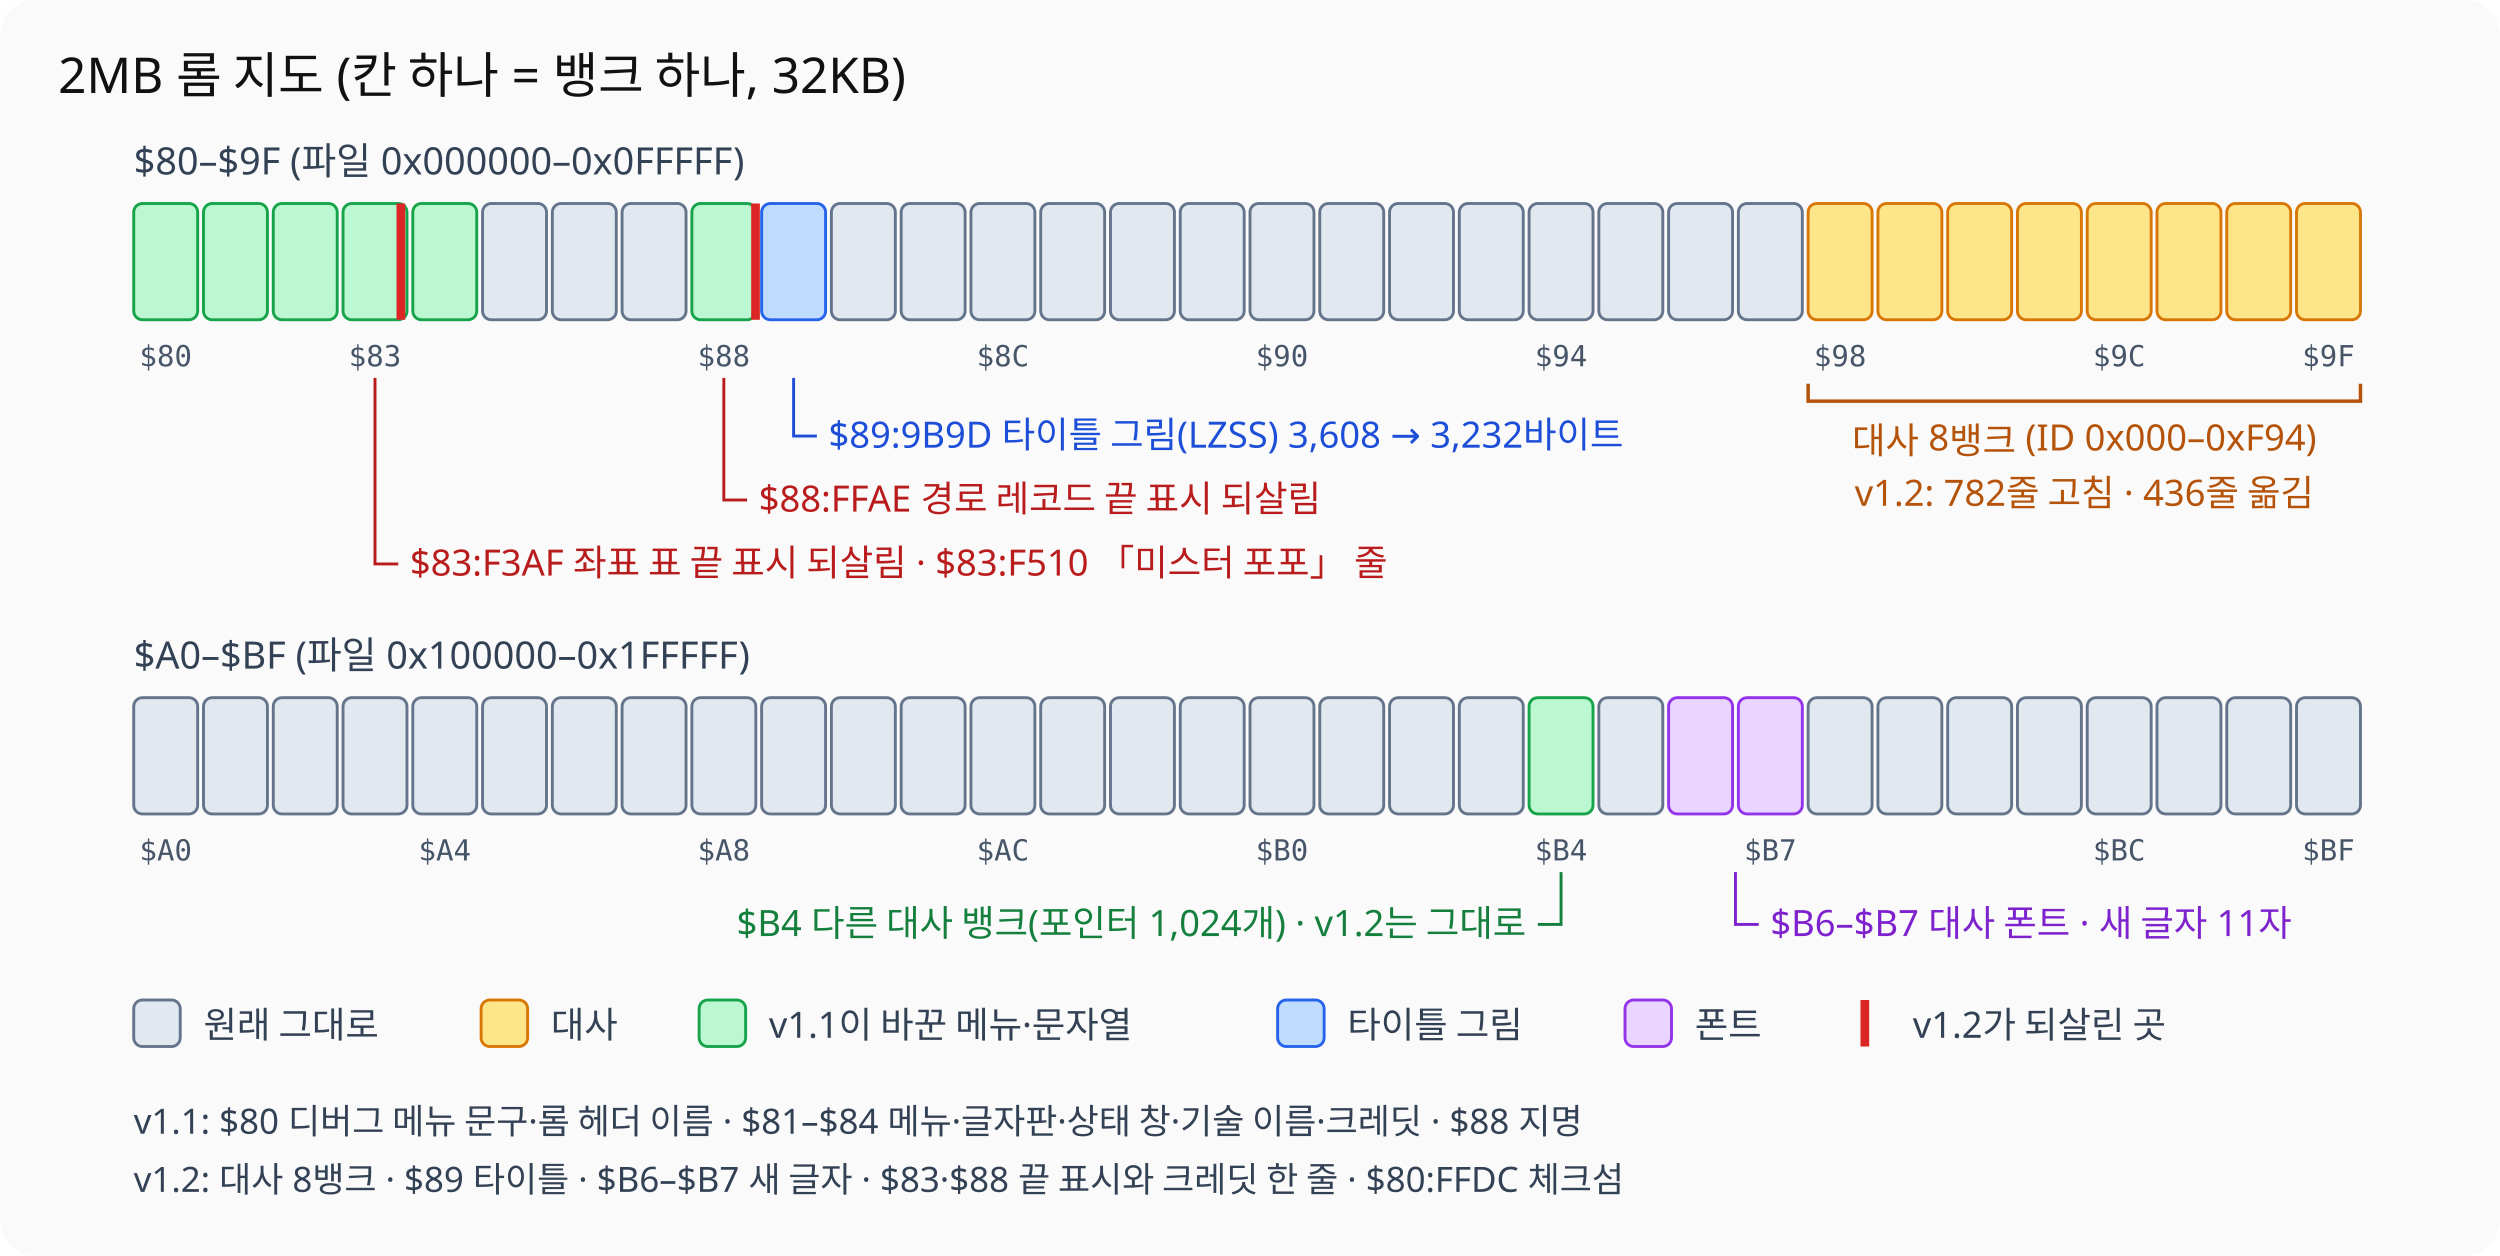
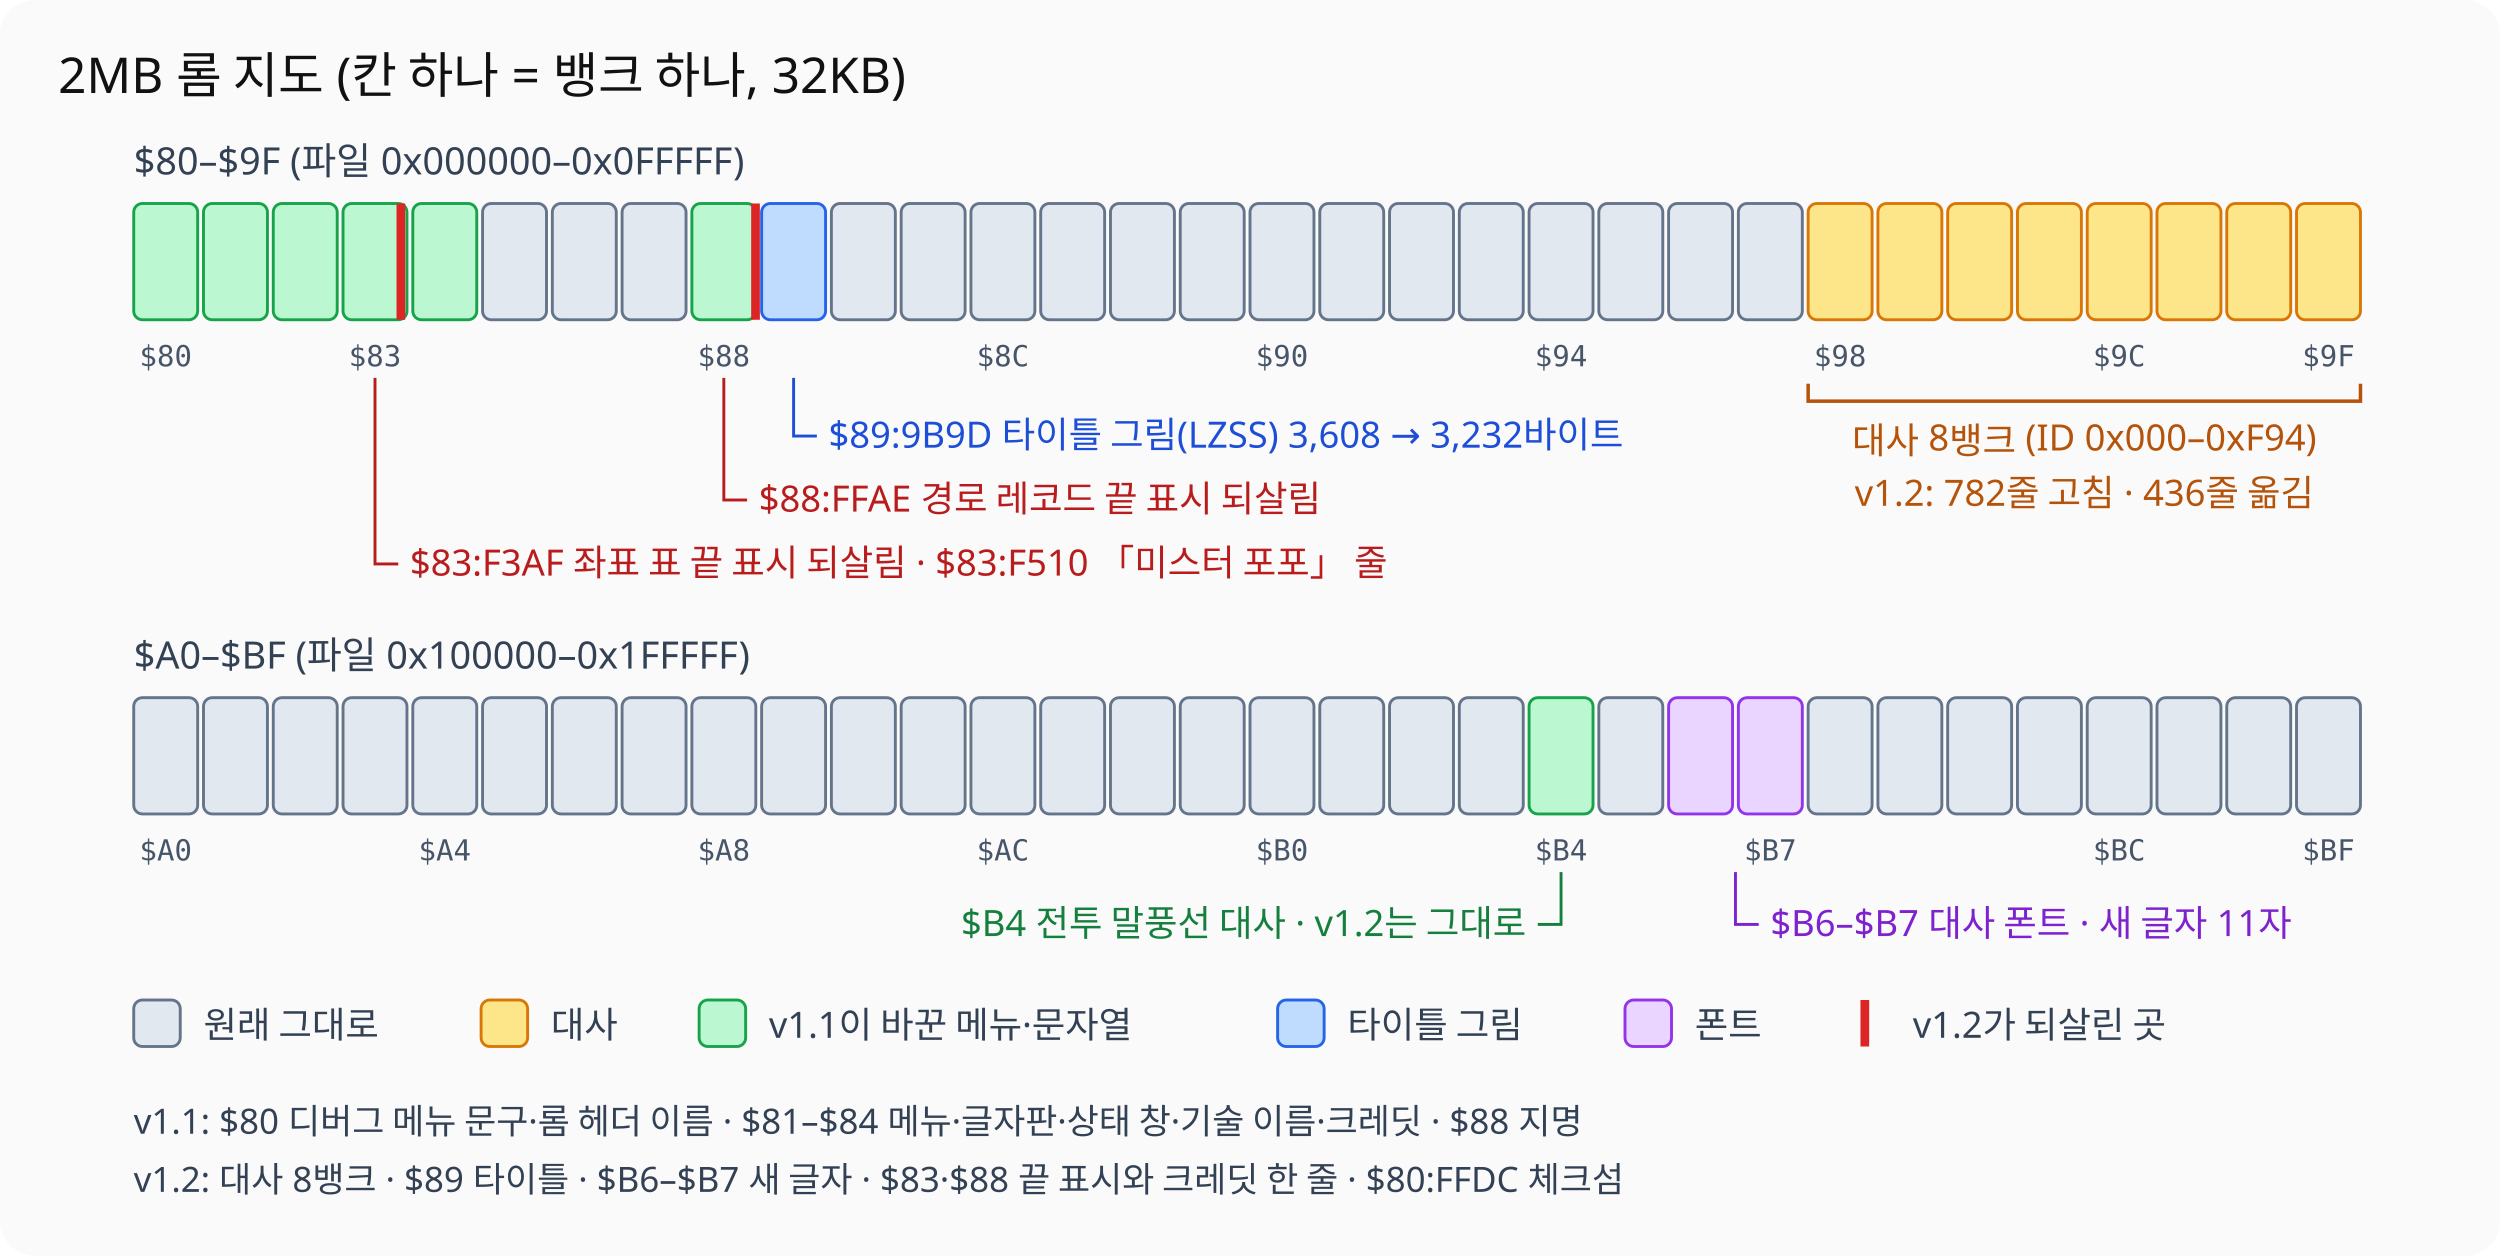
<svg xmlns="http://www.w3.org/2000/svg" viewBox="0 0 860 432" width="860" height="432" font-family="sans-serif">
  <rect width="860" height="432" rx="12" fill="#fafafa" />
  <text x="20" y="32" font-size="17" fill="#111">2MB 롬 지도 (칸 하나 = 뱅크 하나, 32KB)</text>
  <text x="46" y="60" font-size="13" fill="#334155">$80–$9F (파일 0x000000–0x0FFFFF)</text>
  <rect x="46" y="70" width="22" height="40" rx="3" fill="#bbf7d0" stroke="#16a34a" />
  <rect x="70" y="70" width="22" height="40" rx="3" fill="#bbf7d0" stroke="#16a34a" />
  <rect x="94" y="70" width="22" height="40" rx="3" fill="#bbf7d0" stroke="#16a34a" />
  <rect x="118" y="70" width="22" height="40" rx="3" fill="#bbf7d0" stroke="#16a34a" />
  <rect x="142" y="70" width="22" height="40" rx="3" fill="#bbf7d0" stroke="#16a34a" />
  <rect x="166" y="70" width="22" height="40" rx="3" fill="#e2e8f0" stroke="#64748b" />
  <rect x="190" y="70" width="22" height="40" rx="3" fill="#e2e8f0" stroke="#64748b" />
  <rect x="214" y="70" width="22" height="40" rx="3" fill="#e2e8f0" stroke="#64748b" />
  <rect x="238" y="70" width="22" height="40" rx="3" fill="#bbf7d0" stroke="#16a34a" />
  <rect x="262" y="70" width="22" height="40" rx="3" fill="#bfdbfe" stroke="#2563eb" />
  <rect x="286" y="70" width="22" height="40" rx="3" fill="#e2e8f0" stroke="#64748b" />
  <rect x="310" y="70" width="22" height="40" rx="3" fill="#e2e8f0" stroke="#64748b" />
  <rect x="334" y="70" width="22" height="40" rx="3" fill="#e2e8f0" stroke="#64748b" />
  <rect x="358" y="70" width="22" height="40" rx="3" fill="#e2e8f0" stroke="#64748b" />
  <rect x="382" y="70" width="22" height="40" rx="3" fill="#e2e8f0" stroke="#64748b" />
  <rect x="406" y="70" width="22" height="40" rx="3" fill="#e2e8f0" stroke="#64748b" />
  <rect x="430" y="70" width="22" height="40" rx="3" fill="#e2e8f0" stroke="#64748b" />
  <rect x="454" y="70" width="22" height="40" rx="3" fill="#e2e8f0" stroke="#64748b" />
  <rect x="478" y="70" width="22" height="40" rx="3" fill="#e2e8f0" stroke="#64748b" />
  <rect x="502" y="70" width="22" height="40" rx="3" fill="#e2e8f0" stroke="#64748b" />
  <rect x="526" y="70" width="22" height="40" rx="3" fill="#e2e8f0" stroke="#64748b" />
  <rect x="550" y="70" width="22" height="40" rx="3" fill="#e2e8f0" stroke="#64748b" />
  <rect x="574" y="70" width="22" height="40" rx="3" fill="#e2e8f0" stroke="#64748b" />
  <rect x="598" y="70" width="22" height="40" rx="3" fill="#e2e8f0" stroke="#64748b" />
  <rect x="622" y="70" width="22" height="40" rx="3" fill="#fde68a" stroke="#d97706" />
  <rect x="646" y="70" width="22" height="40" rx="3" fill="#fde68a" stroke="#d97706" />
  <rect x="670" y="70" width="22" height="40" rx="3" fill="#fde68a" stroke="#d97706" />
  <rect x="694" y="70" width="22" height="40" rx="3" fill="#fde68a" stroke="#d97706" />
  <rect x="718" y="70" width="22" height="40" rx="3" fill="#fde68a" stroke="#d97706" />
  <rect x="742" y="70" width="22" height="40" rx="3" fill="#fde68a" stroke="#d97706" />
  <rect x="766" y="70" width="22" height="40" rx="3" fill="#fde68a" stroke="#d97706" />
  <rect x="790" y="70" width="22" height="40" rx="3" fill="#fde68a" stroke="#d97706" />
  <text x="57" y="126" font-size="10" text-anchor="middle" fill="#475569" font-family="ui-monospace,Menlo,monospace">$80</text>
  <text x="129" y="126" font-size="10" text-anchor="middle" fill="#475569" font-family="ui-monospace,Menlo,monospace">$83</text>
  <text x="249" y="126" font-size="10" text-anchor="middle" fill="#475569" font-family="ui-monospace,Menlo,monospace">$88</text>
  <text x="345" y="126" font-size="10" text-anchor="middle" fill="#475569" font-family="ui-monospace,Menlo,monospace">$8C</text>
  <text x="441" y="126" font-size="10" text-anchor="middle" fill="#475569" font-family="ui-monospace,Menlo,monospace">$90</text>
  <text x="537" y="126" font-size="10" text-anchor="middle" fill="#475569" font-family="ui-monospace,Menlo,monospace">$94</text>
  <text x="633" y="126" font-size="10" text-anchor="middle" fill="#475569" font-family="ui-monospace,Menlo,monospace">$98</text>
  <text x="729" y="126" font-size="10" text-anchor="middle" fill="#475569" font-family="ui-monospace,Menlo,monospace">$9C</text>
  <text x="801" y="126" font-size="10" text-anchor="middle" fill="#475569" font-family="ui-monospace,Menlo,monospace">$9F</text>
  <rect x="136.4" y="70" width="3" height="40" fill="#dc2626" />
  <rect x="258.4" y="70" width="3" height="40" fill="#dc2626" />
  <polyline points="273,130 273,150 281,150" fill="none" stroke="#1d4ed8" stroke-width="1" />
  <text x="285" y="154" font-size="12.5" fill="#1d4ed8">$89:9B9D 타이틀 그림(LZSS) 3,608 → 3,232바이트</text>
  <polyline points="249,130 249,172 257,172" fill="none" stroke="#b91c1c" stroke-width="1" />
  <text x="261" y="176" font-size="12.5" fill="#b91c1c">$88:FFAE 경로 레코드 끝 표시 되살림</text>
  <polyline points="129,130 129,194 137,194" fill="none" stroke="#b91c1c" stroke-width="1" />
  <text x="141" y="198" font-size="12.5" fill="#b91c1c">$83:F3AF 좌표 표 끝 표시 되살림 · $83:F510 「미스터 포포」 줄</text>
  <polyline points="622,132 622,138 812,138 812,132" fill="none" stroke="#b45309" stroke-width="1.2" />
  <text x="717.0" y="156" font-size="12.5" fill="#b45309" text-anchor="middle">대사 8뱅크 (ID 0x000–0xF94)</text>
  <text x="717.0" y="174" font-size="12.5" fill="#b45309" text-anchor="middle">v1.2: 782줄 고침 · 436줄 옮김</text>
  <text x="46" y="230" font-size="13" fill="#334155">$A0–$BF (파일 0x100000–0x1FFFFF)</text>
  <rect x="46" y="240" width="22" height="40" rx="3" fill="#e2e8f0" stroke="#64748b" />
  <rect x="70" y="240" width="22" height="40" rx="3" fill="#e2e8f0" stroke="#64748b" />
  <rect x="94" y="240" width="22" height="40" rx="3" fill="#e2e8f0" stroke="#64748b" />
  <rect x="118" y="240" width="22" height="40" rx="3" fill="#e2e8f0" stroke="#64748b" />
  <rect x="142" y="240" width="22" height="40" rx="3" fill="#e2e8f0" stroke="#64748b" />
  <rect x="166" y="240" width="22" height="40" rx="3" fill="#e2e8f0" stroke="#64748b" />
  <rect x="190" y="240" width="22" height="40" rx="3" fill="#e2e8f0" stroke="#64748b" />
  <rect x="214" y="240" width="22" height="40" rx="3" fill="#e2e8f0" stroke="#64748b" />
  <rect x="238" y="240" width="22" height="40" rx="3" fill="#e2e8f0" stroke="#64748b" />
  <rect x="262" y="240" width="22" height="40" rx="3" fill="#e2e8f0" stroke="#64748b" />
  <rect x="286" y="240" width="22" height="40" rx="3" fill="#e2e8f0" stroke="#64748b" />
  <rect x="310" y="240" width="22" height="40" rx="3" fill="#e2e8f0" stroke="#64748b" />
  <rect x="334" y="240" width="22" height="40" rx="3" fill="#e2e8f0" stroke="#64748b" />
  <rect x="358" y="240" width="22" height="40" rx="3" fill="#e2e8f0" stroke="#64748b" />
  <rect x="382" y="240" width="22" height="40" rx="3" fill="#e2e8f0" stroke="#64748b" />
  <rect x="406" y="240" width="22" height="40" rx="3" fill="#e2e8f0" stroke="#64748b" />
  <rect x="430" y="240" width="22" height="40" rx="3" fill="#e2e8f0" stroke="#64748b" />
  <rect x="454" y="240" width="22" height="40" rx="3" fill="#e2e8f0" stroke="#64748b" />
  <rect x="478" y="240" width="22" height="40" rx="3" fill="#e2e8f0" stroke="#64748b" />
  <rect x="502" y="240" width="22" height="40" rx="3" fill="#e2e8f0" stroke="#64748b" />
  <rect x="526" y="240" width="22" height="40" rx="3" fill="#bbf7d0" stroke="#16a34a" />
  <rect x="550" y="240" width="22" height="40" rx="3" fill="#e2e8f0" stroke="#64748b" />
  <rect x="574" y="240" width="22" height="40" rx="3" fill="#e9d5ff" stroke="#9333ea" />
  <rect x="598" y="240" width="22" height="40" rx="3" fill="#e9d5ff" stroke="#9333ea" />
  <rect x="622" y="240" width="22" height="40" rx="3" fill="#e2e8f0" stroke="#64748b" />
  <rect x="646" y="240" width="22" height="40" rx="3" fill="#e2e8f0" stroke="#64748b" />
  <rect x="670" y="240" width="22" height="40" rx="3" fill="#e2e8f0" stroke="#64748b" />
  <rect x="694" y="240" width="22" height="40" rx="3" fill="#e2e8f0" stroke="#64748b" />
  <rect x="718" y="240" width="22" height="40" rx="3" fill="#e2e8f0" stroke="#64748b" />
  <rect x="742" y="240" width="22" height="40" rx="3" fill="#e2e8f0" stroke="#64748b" />
  <rect x="766" y="240" width="22" height="40" rx="3" fill="#e2e8f0" stroke="#64748b" />
  <rect x="790" y="240" width="22" height="40" rx="3" fill="#e2e8f0" stroke="#64748b" />
  <text x="57" y="296" font-size="10" text-anchor="middle" fill="#475569" font-family="ui-monospace,Menlo,monospace">$A0</text>
  <text x="153" y="296" font-size="10" text-anchor="middle" fill="#475569" font-family="ui-monospace,Menlo,monospace">$A4</text>
  <text x="249" y="296" font-size="10" text-anchor="middle" fill="#475569" font-family="ui-monospace,Menlo,monospace">$A8</text>
  <text x="345" y="296" font-size="10" text-anchor="middle" fill="#475569" font-family="ui-monospace,Menlo,monospace">$AC</text>
  <text x="441" y="296" font-size="10" text-anchor="middle" fill="#475569" font-family="ui-monospace,Menlo,monospace">$B0</text>
  <text x="537" y="296" font-size="10" text-anchor="middle" fill="#475569" font-family="ui-monospace,Menlo,monospace">$B4</text>
  <text x="609" y="296" font-size="10" text-anchor="middle" fill="#475569" font-family="ui-monospace,Menlo,monospace">$B7</text>
  <text x="729" y="296" font-size="10" text-anchor="middle" fill="#475569" font-family="ui-monospace,Menlo,monospace">$BC</text>
  <text x="801" y="296" font-size="10" text-anchor="middle" fill="#475569" font-family="ui-monospace,Menlo,monospace">$BF</text>
  <polyline points="537,300 537,318 529,318" fill="none" stroke="#15803d" stroke-width="1" />
-   <text x="525" y="322" font-size="12.5" fill="#15803d" text-anchor="end">$B4 다른 대사 뱅크(포인터 1,024개) · v1.2는 그대로</text>
+   <text x="525" y="322" font-size="12.5" fill="#15803d" text-anchor="end">$B4 전투 말풍선 대사 · v1.2는 그대로</text>
  <polyline points="597.0,300 597.0,318 605.0,318" fill="none" stroke="#7e22ce" stroke-width="1" />
  <text x="609.0" y="322" font-size="12.5" fill="#7e22ce">$B6–$B7 대사 폰트 · 새 글자 11자</text>
  <rect x="46" y="344" width="16" height="16" rx="3" fill="#e2e8f0" stroke="#64748b" />
  <text x="70" y="357" font-size="12.5" fill="#334155">원래 그대로</text>
  <rect x="165.5" y="344" width="16" height="16" rx="3" fill="#fde68a" stroke="#d97706" />
  <text x="189.5" y="357" font-size="12.5" fill="#334155">대사</text>
  <rect x="240.5" y="344" width="16" height="16" rx="3" fill="#bbf7d0" stroke="#16a34a" />
  <text x="264.5" y="357" font-size="12.5" fill="#334155">v1.1이 바꾼 메뉴·문자열</text>
  <rect x="439.5" y="344" width="16" height="16" rx="3" fill="#bfdbfe" stroke="#2563eb" />
  <text x="463.5" y="357" font-size="12.5" fill="#334155">타이틀 그림</text>
  <rect x="559.0" y="344" width="16" height="16" rx="3" fill="#e9d5ff" stroke="#9333ea" />
  <text x="583.0" y="357" font-size="12.5" fill="#334155">폰트</text>
  <rect x="640.0" y="344" width="3" height="16" fill="#dc2626" />
  <text x="658.0" y="357" font-size="12.5" fill="#334155">v1.2가 되살린 곳</text>
  <text x="46" y="390" font-size="12" fill="#334155">v1.1: $80 디버그 메뉴 문구·롬 헤더 이름 · $81–$84 메뉴·글자판·상태 창·기술 이름·크레딧 · $88 지명</text>
  <text x="46" y="410" font-size="12" fill="#334155">v1.2: 대사 8뱅크 · $89 타이틀 · $B6–$B7 새 글자 · $83·$88 끝 표시와 크레딧 한 줄 · $80:FFDC 체크섬</text>
</svg>
